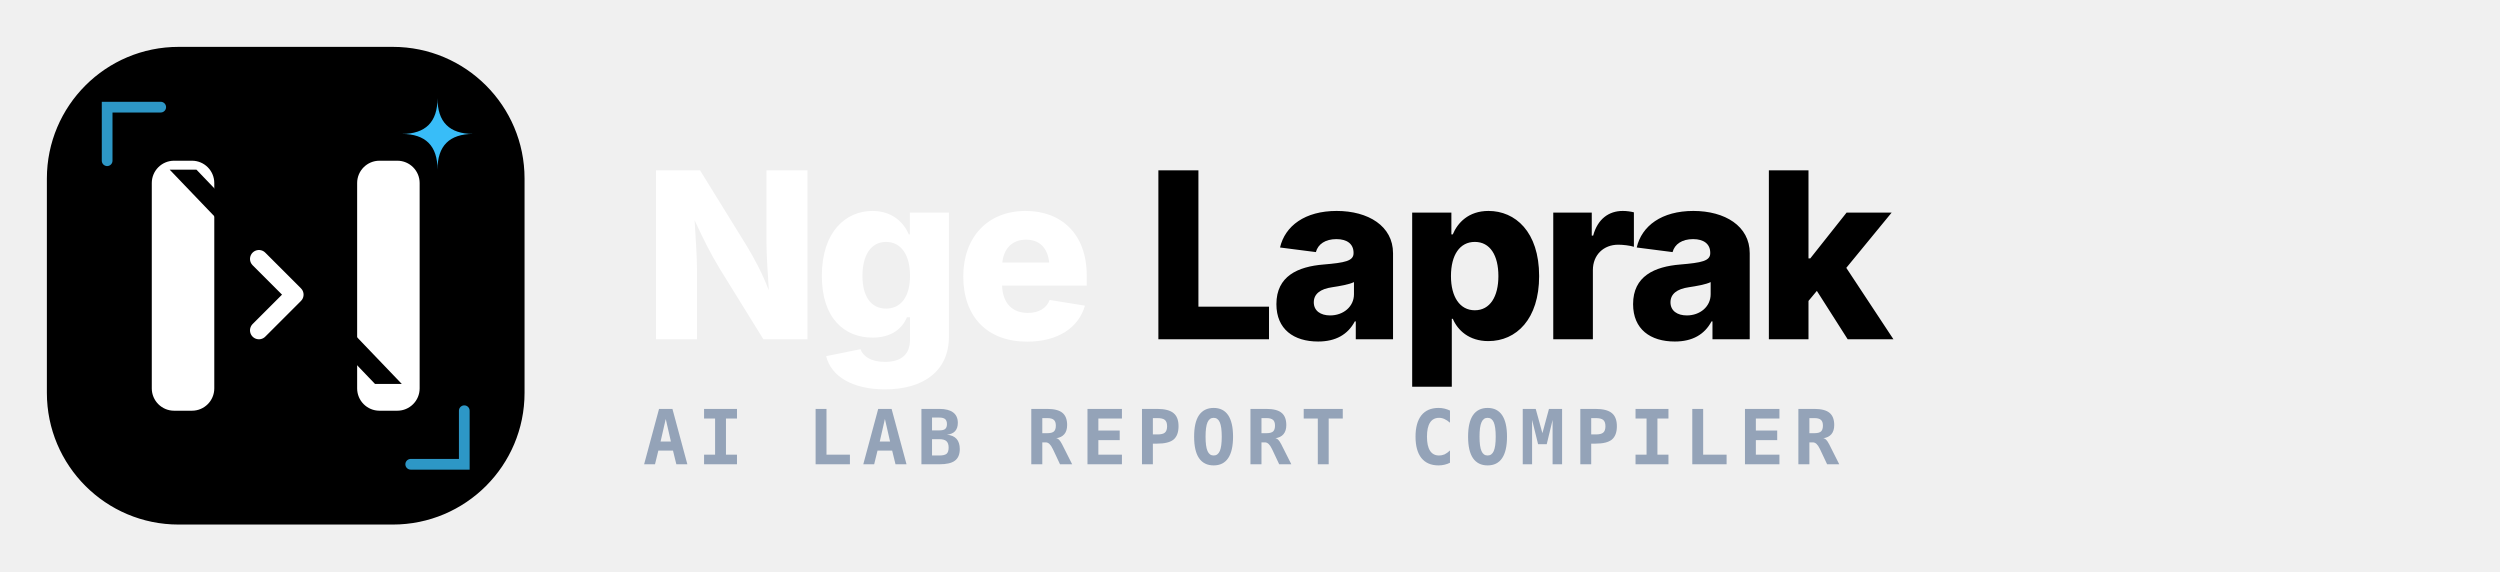
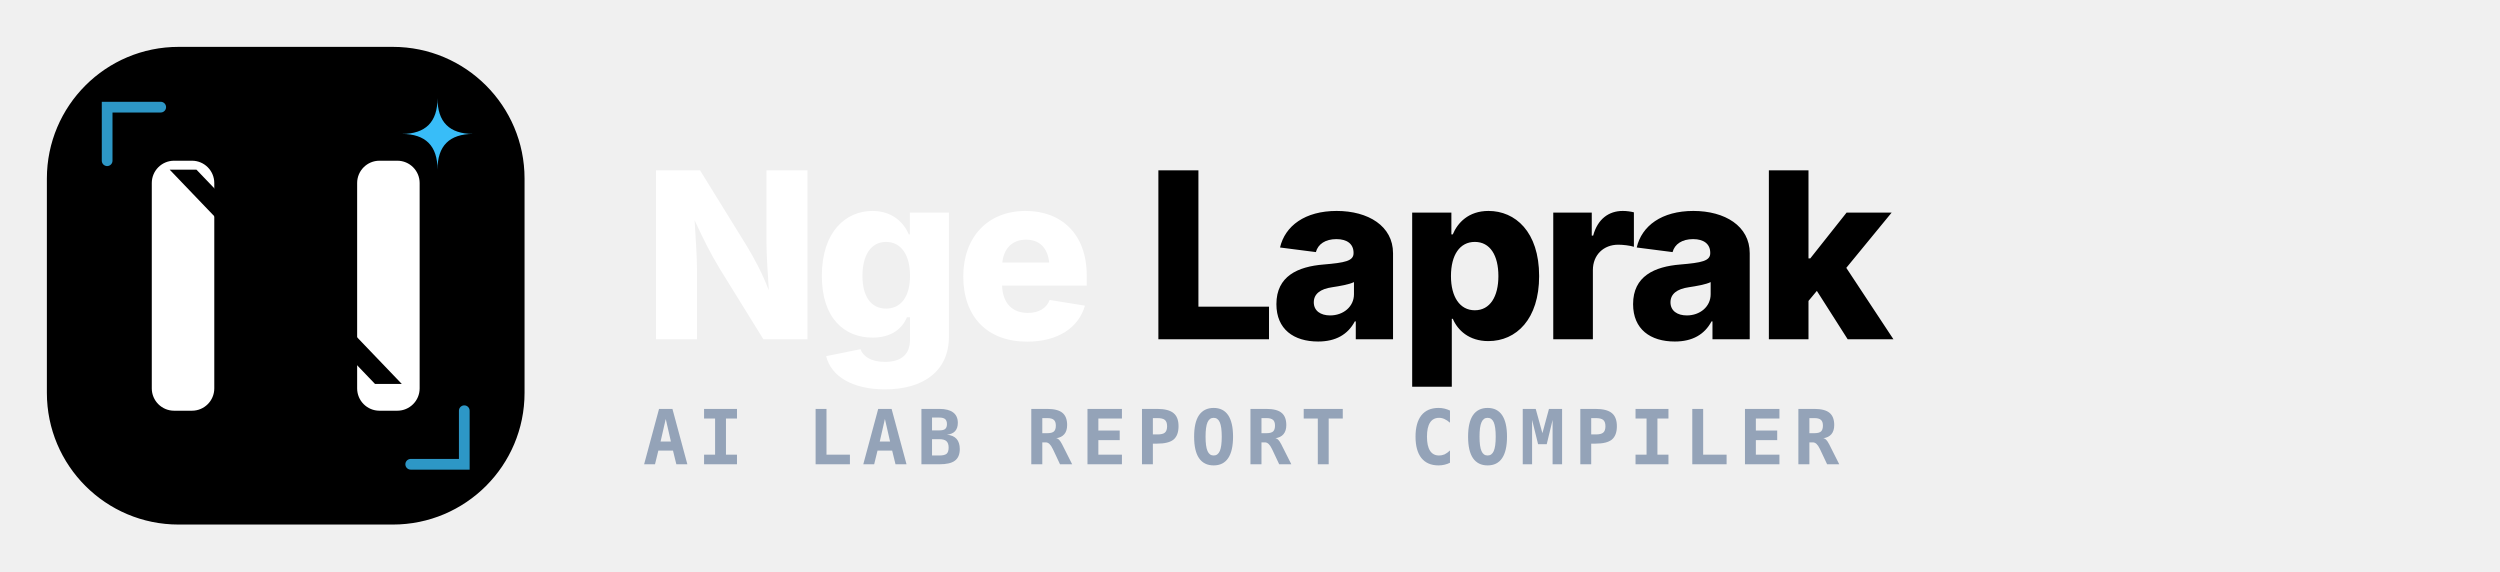
<svg xmlns="http://www.w3.org/2000/svg" viewBox="0 0 280 64" width="280" height="64" fill="none" role="img" aria-label="NgeLaprak Full Horizontal Logo">
  <defs>
    <linearGradient id="nlHIconBg" x1="0%" y1="0%" x2="100%" y2="100%">
      <stop offset="0%" stopColor="#4f46e5" />
      <stop offset="100%" stopColor="#1e1b4b" />
    </linearGradient>
    <linearGradient id="nlHBorder" x1="0%" y1="0%" x2="100%" y2="100%">
      <stop offset="0%" stopColor="#818cf8" />
      <stop offset="100%" stopColor="#312e81" />
    </linearGradient>
    <linearGradient id="nlHWordmarkGrad" x1="0%" y1="0%" x2="100%" y2="0%">
      <stop offset="0%" stopColor="#818cf8" />
      <stop offset="100%" stopColor="#38bdf8" />
    </linearGradient>
    <linearGradient id="nlHBeam" x1="0%" y1="0%" x2="100%" y2="100%">
      <stop offset="0%" stopColor="#38bdf8" />
      <stop offset="100%" stopColor="#6366f1" />
    </linearGradient>
  </defs>
  <g transform="translate(6, 6)">
    <rect x="0" y="0" width="52" height="52" rx="14" fill="url(#nlHIconBg)" stroke="url(#nlHBorder)" stroke-width="1.5" />
    <path d="M6 12 L6 6 L12 6" stroke="#38bdf8" stroke-width="1.2" stroke-linecap="round" opacity="0.8" />
    <path d="M46 40 L46 46 L40 46" stroke="#38bdf8" stroke-width="1.2" stroke-linecap="round" opacity="0.8" />
    <rect x="11" y="12" width="7" height="28" rx="2.5" fill="#ffffff" />
    <rect x="34" y="12" width="7" height="28" rx="2.5" fill="#ffffff" />
    <path d="M13 13 L36 37 L39 37 L16 13 Z" fill="url(#nlHBeam)" />
-     <path d="M23 23 L27 27 L23 31" stroke="#ffffff" stroke-width="2" stroke-linecap="round" stroke-linejoin="round" />
    <path d="M43 5 Q43 9 47 9 Q43 9 43 13 Q43 9 39 9 Q43 9 43 5 Z" fill="#38bdf8" />
  </g>
  <g transform="translate(72, 38)">
    <text font-family="system-ui, -apple-system, 'Inter', sans-serif" font-size="26" font-weight="800" letter-spacing="-0.03em">
      <tspan fill="#ffffff">Nge</tspan>
      <tspan fill="url(#nlHWordmarkGrad)">Laprak</tspan>
    </text>
    <text y="14" font-family="'SF Mono', Menlo, Consolas, monospace" font-size="8.5" font-weight="600" fill="#94a3b8" letter-spacing="0.12em">
      AI LAB REPORT COMPILER
    </text>
  </g>
</svg>
